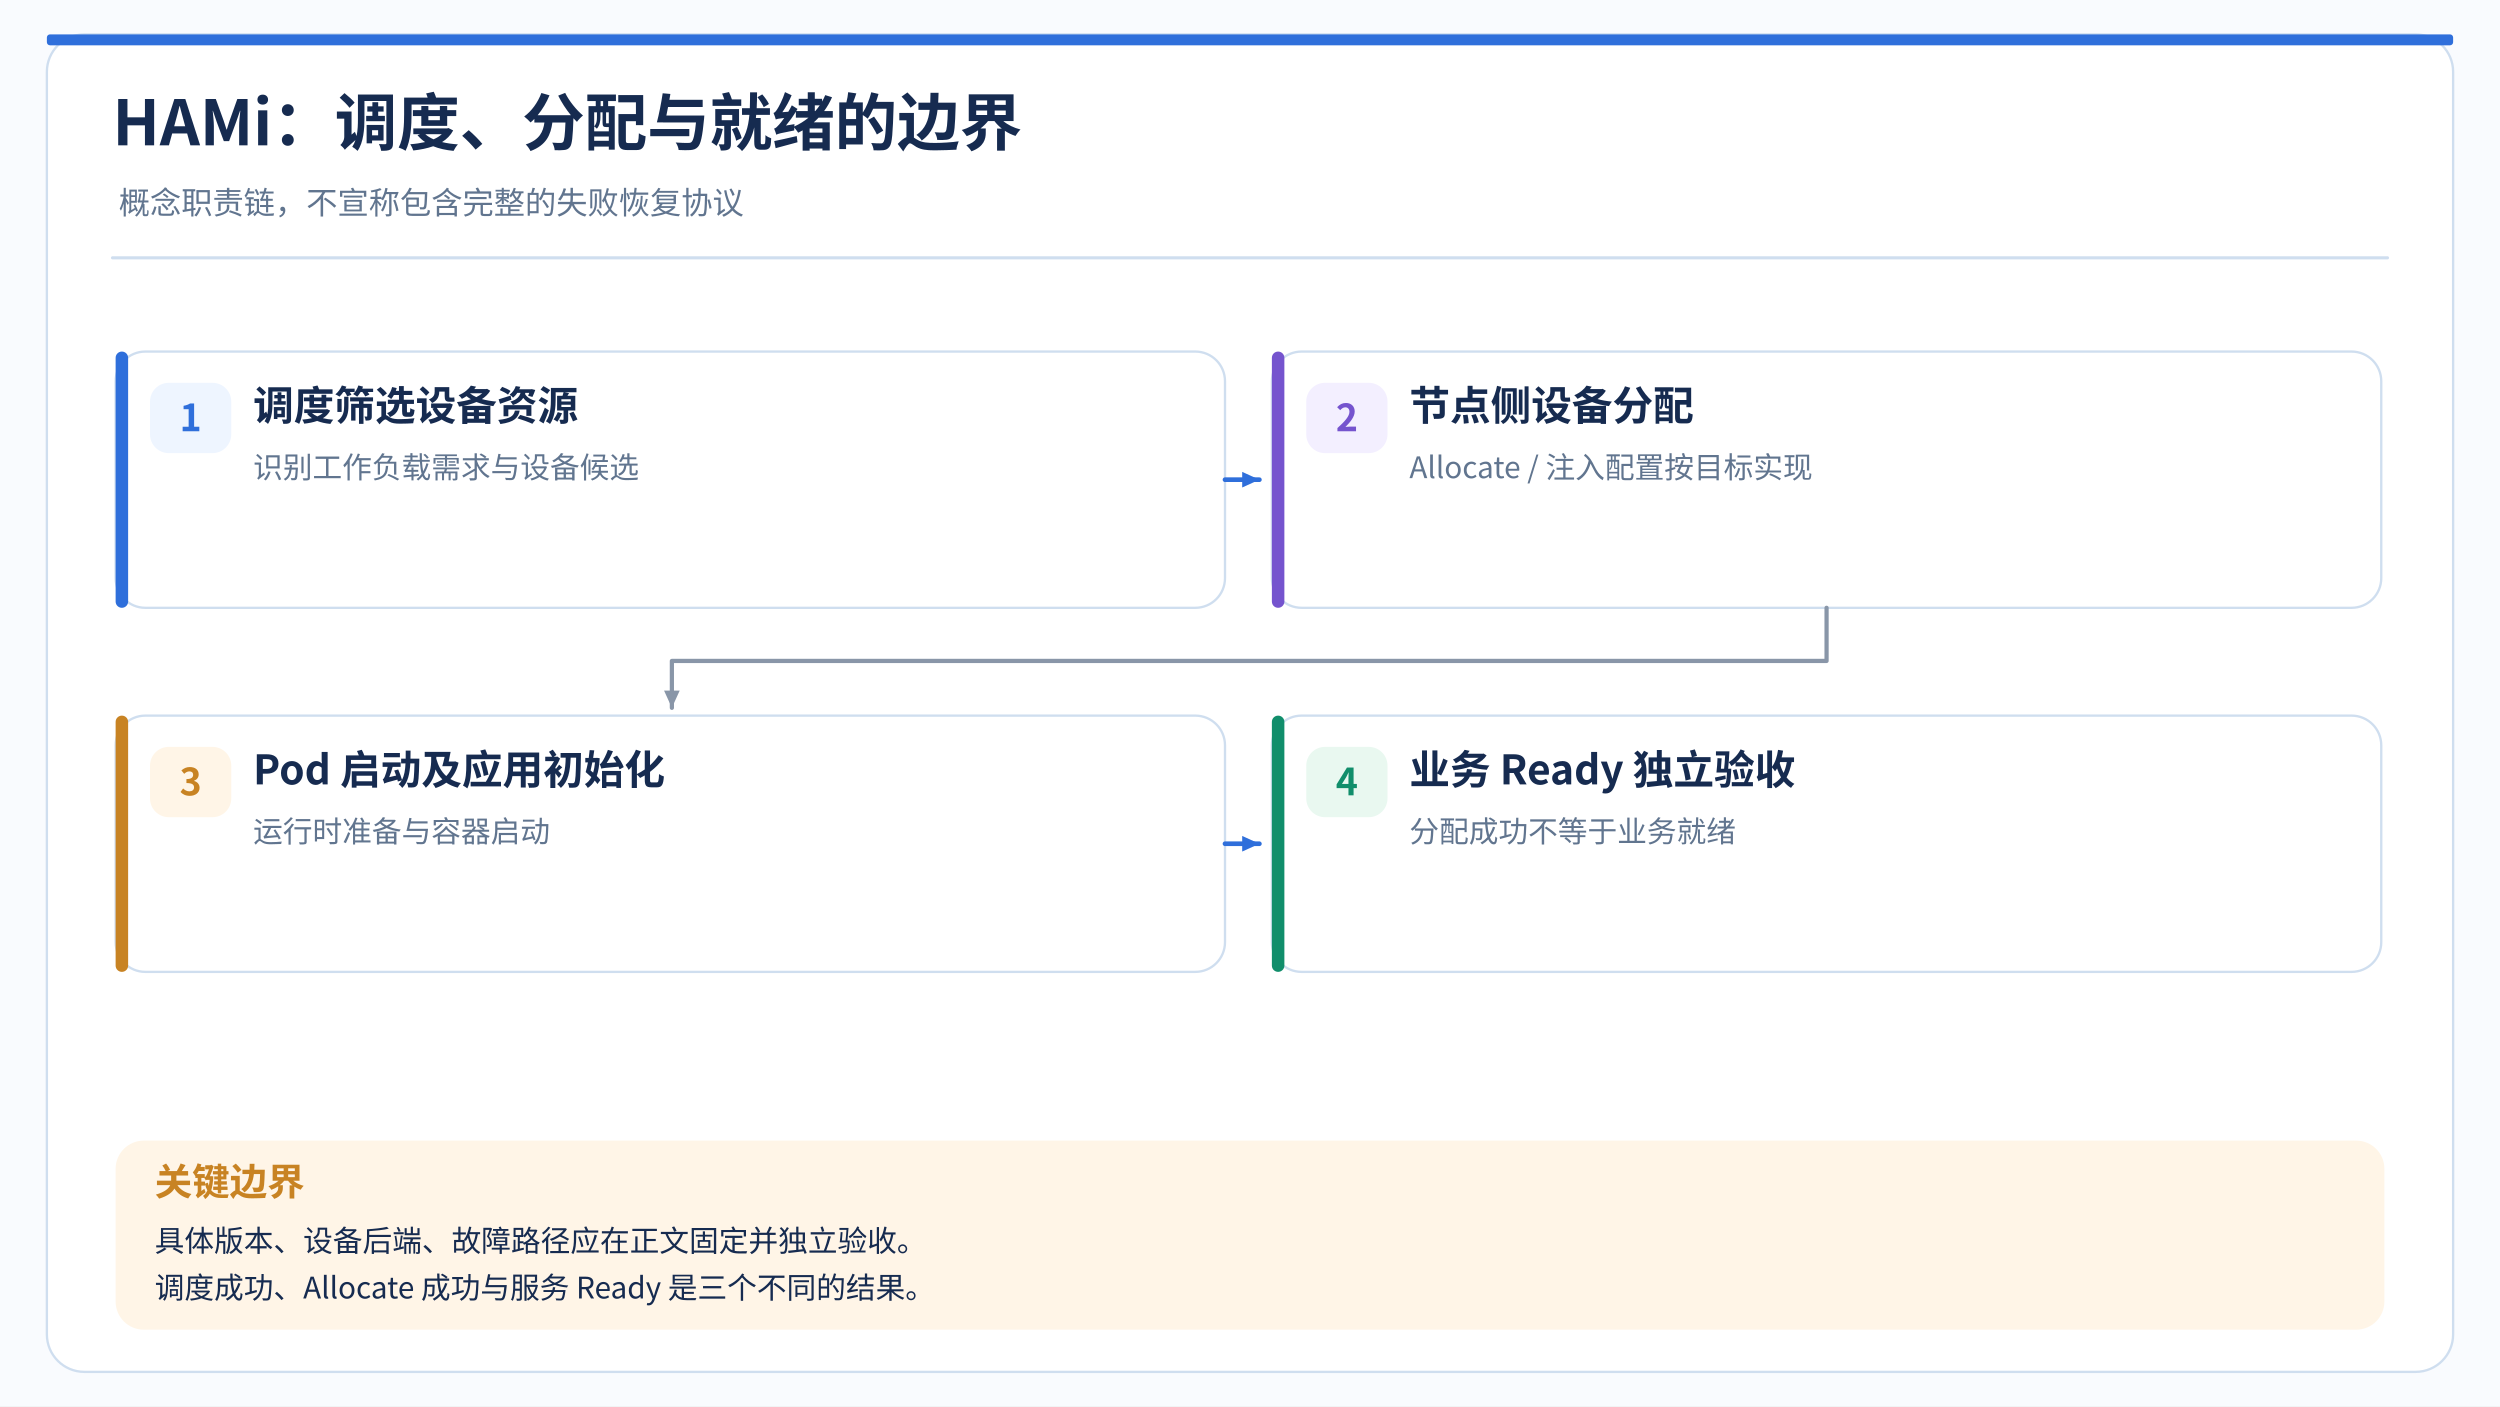
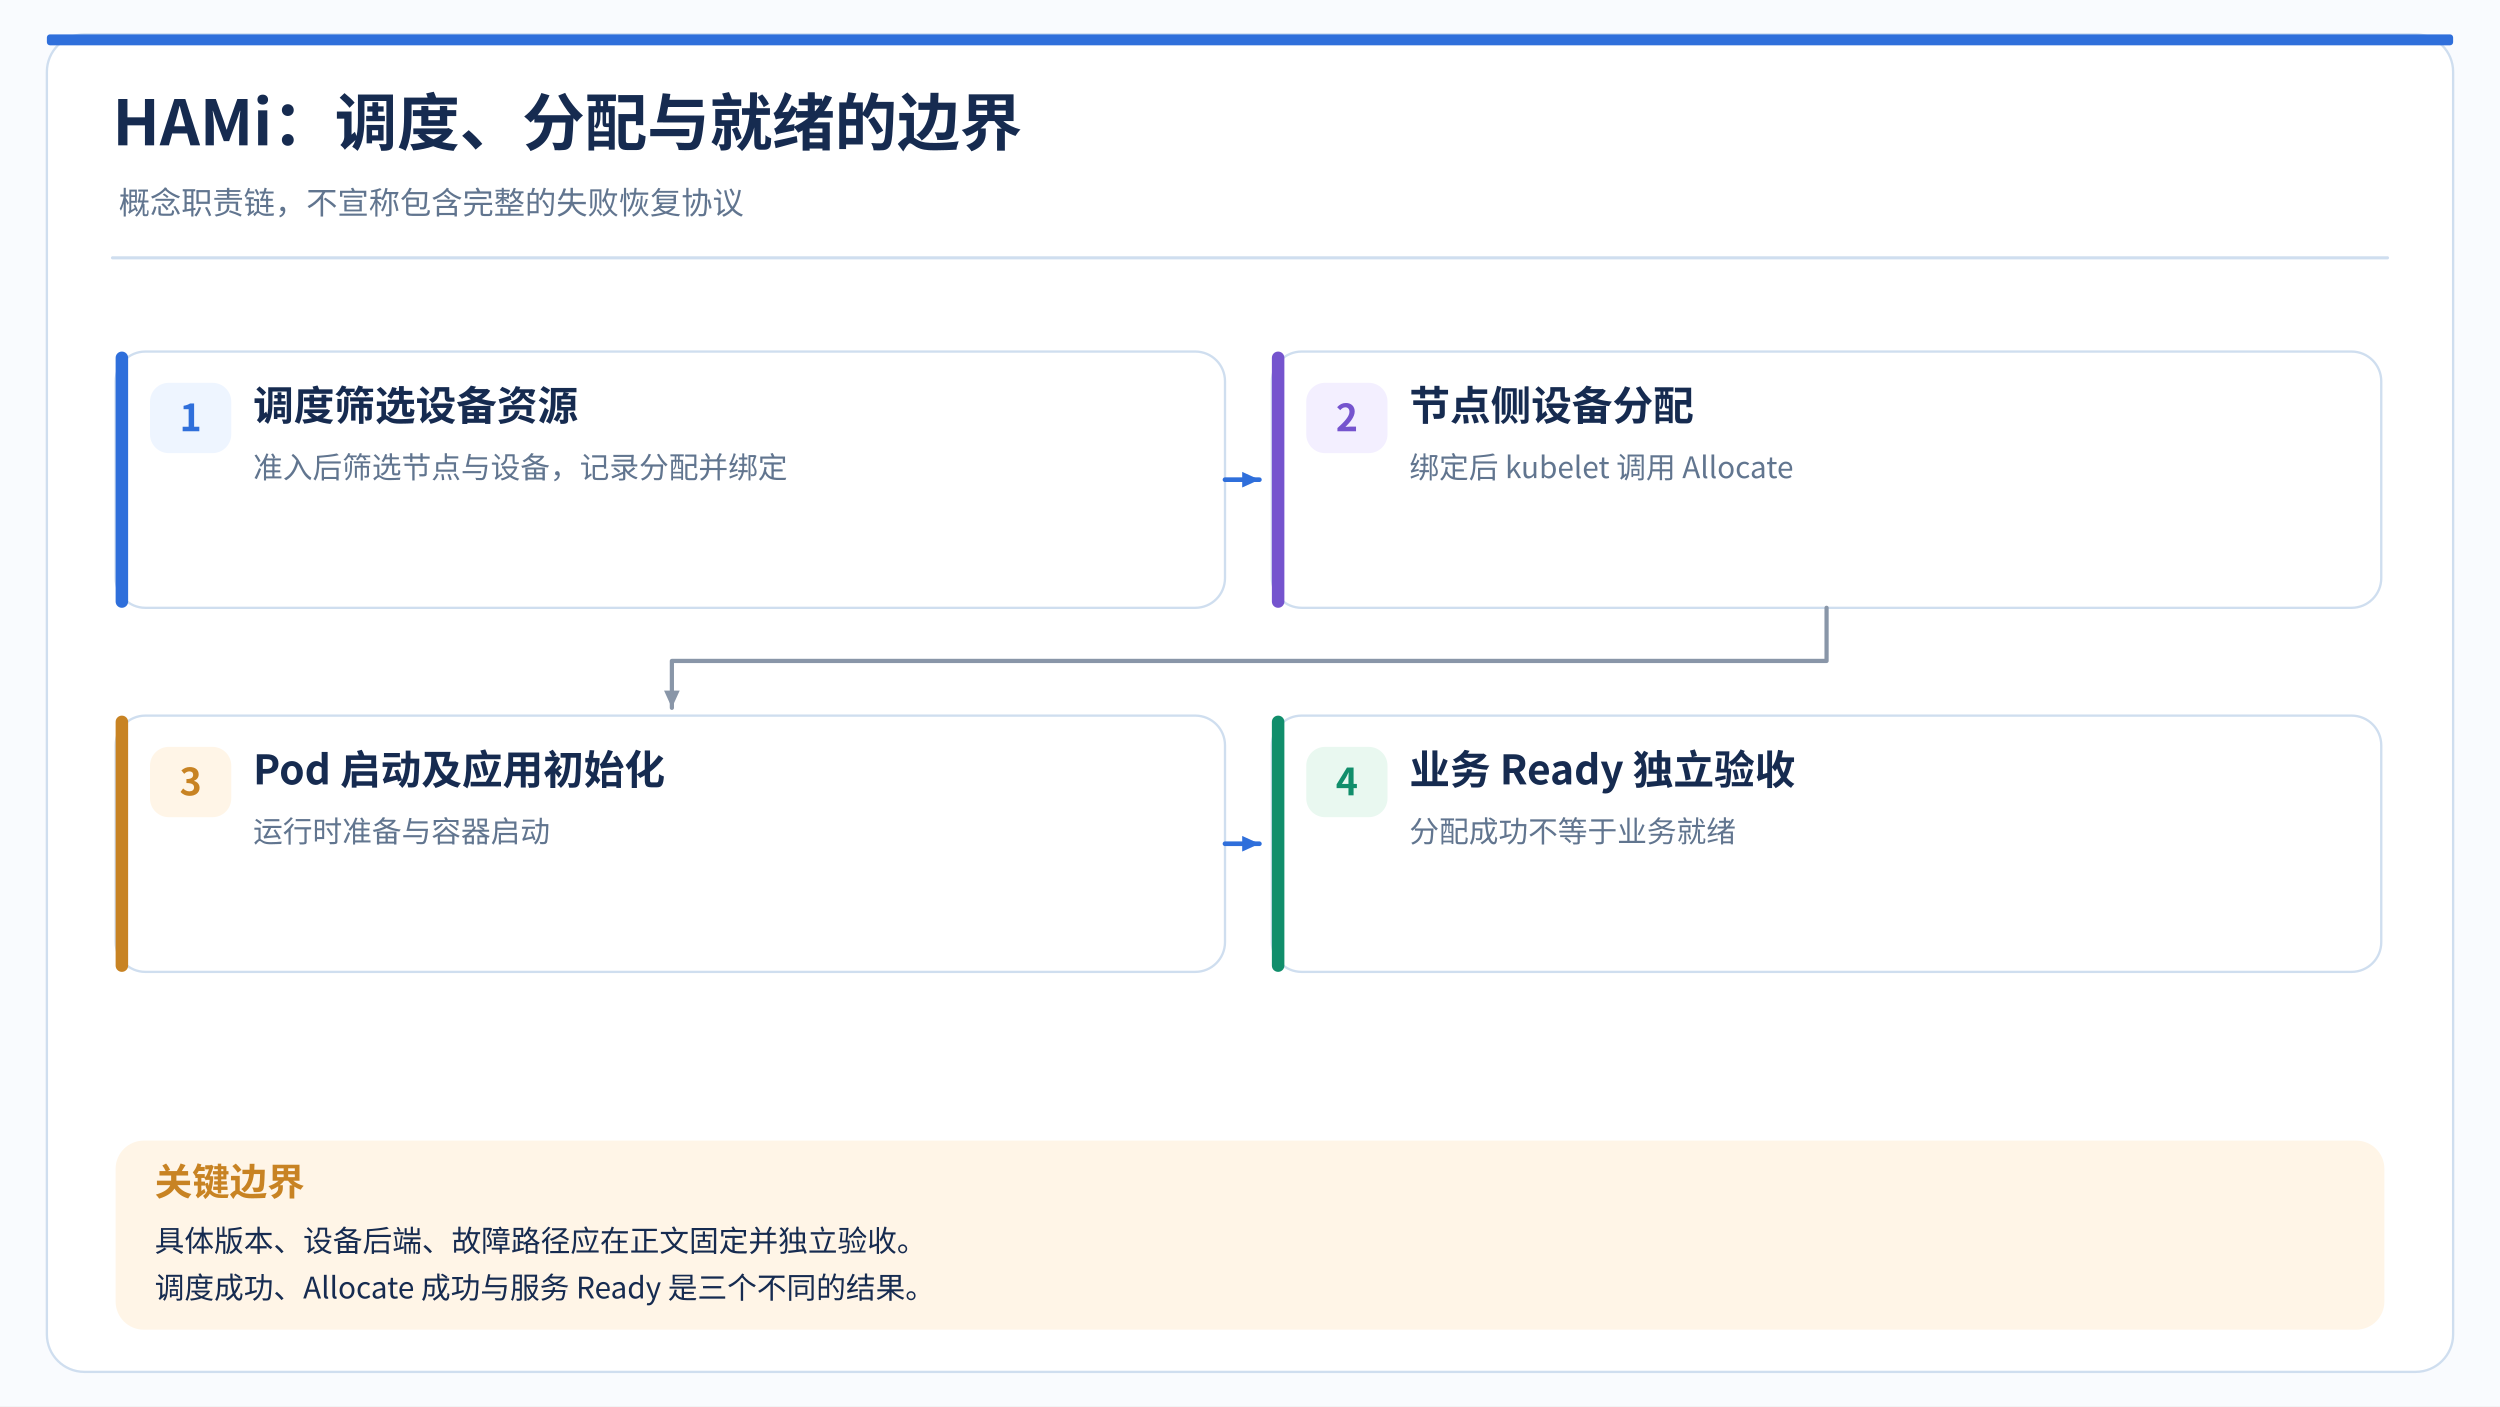
<svg xmlns="http://www.w3.org/2000/svg" baseProfile="full" height="900" version="1.1" viewBox="0 0 1600 900" width="1600">
  <defs />
  <rect fill="#F9FBFE" height="900" rx="0" ry="0" stroke="none" stroke-width="1.5" width="1600" x="0" y="0" />
  <rect fill="#FFFFFF" height="856" rx="24" ry="24" stroke="#CFDEEF" stroke-width="1.5" width="1540" x="30" y="22" />
  <rect fill="#2F6FDB" height="7" rx="2" ry="2" stroke="none" stroke-width="1.5" width="1540" x="30" y="22" />
  <text fill="#162B50" font-family="Noto Sans CJK SC" font-size="40" font-weight="bold" x="72" y="93">HAMi：调度、分配与就绪的边界</text>
  <text fill="#61758F" font-family="Noto Sans CJK SC" font-size="20" font-weight="normal" x="76" y="137">概念职责链，不宣称包含完整的失败恢复协议</text>
  <polyline fill="none" points="72,165 1528,165" stroke="#CFDEEF" stroke-linecap="round" stroke-linejoin="round" stroke-width="2" />
  <rect fill="#FFFFFF" height="164" rx="19" ry="19" stroke="#CFDEEF" stroke-width="1.5" width="710" x="74" y="225" />
  <rect fill="#2F6FDB" height="164" rx="4" ry="4" stroke="none" stroke-width="1.5" width="8" x="74" y="225" />
  <rect fill="#EEF5FF" height="45" rx="12" ry="12" stroke="none" stroke-width="1.5" width="52" x="96" y="245" />
  <text fill="#2F6FDB" font-family="Noto Sans CJK SC" font-size="24" font-weight="bold" text-anchor="middle" x="122" y="276">1</text>
  <text fill="#162B50" font-family="Noto Sans CJK SC" font-size="26" font-weight="bold" x="162" y="269">调度筛选设备资源</text>
-   <text fill="#61758F" font-family="Noto Sans CJK SC" font-size="19" font-weight="normal" x="162" y="306">识别工作负载需求与设备候选</text>
+   <text fill="#61758F" font-family="Noto Sans CJK SC" font-size="19" font-weight="normal" x="162" y="306">准入后筛选节点与设备，记录分配并绑定</text>
  <rect fill="#FFFFFF" height="164" rx="19" ry="19" stroke="#CFDEEF" stroke-width="1.5" width="710" x="814" y="225" />
  <rect fill="#7554CE" height="164" rx="4" ry="4" stroke="none" stroke-width="1.5" width="8" x="814" y="225" />
  <rect fill="#F3EFFF" height="45" rx="12" ry="12" stroke="none" stroke-width="1.5" width="52" x="836" y="245" />
  <text fill="#7554CE" font-family="Noto Sans CJK SC" font-size="24" font-weight="bold" text-anchor="middle" x="862" y="276">2</text>
  <text fill="#162B50" font-family="Noto Sans CJK SC" font-size="26" font-weight="bold" x="902" y="269">节点侧设备分配</text>
-   <text fill="#61758F" font-family="Noto Sans CJK SC" font-size="19" font-weight="normal" x="902" y="306">Allocate / 注入配置按目标实现</text>
+   <text fill="#61758F" font-family="Noto Sans CJK SC" font-size="19" font-weight="normal" x="902" y="306">绑定后 kubelet 调用 Allocate</text>
  <rect fill="#FFFFFF" height="164" rx="19" ry="19" stroke="#CFDEEF" stroke-width="1.5" width="710" x="74" y="458" />
  <rect fill="#C88323" height="164" rx="4" ry="4" stroke="none" stroke-width="1.5" width="8" x="74" y="458" />
  <rect fill="#FFF5E7" height="45" rx="12" ry="12" stroke="none" stroke-width="1.5" width="52" x="96" y="478" />
  <text fill="#C88323" font-family="Noto Sans CJK SC" font-size="24" font-weight="bold" text-anchor="middle" x="122" y="509">3</text>
  <text fill="#162B50" font-family="Noto Sans CJK SC" font-size="26" font-weight="bold" x="162" y="502">Pod 启动及应用初始化</text>
  <text fill="#61758F" font-family="Noto Sans CJK SC" font-size="19" font-weight="normal" x="162" y="539">运行时准备与容器启动</text>
  <rect fill="#FFFFFF" height="164" rx="19" ry="19" stroke="#CFDEEF" stroke-width="1.5" width="710" x="814" y="458" />
  <rect fill="#118E6B" height="164" rx="4" ry="4" stroke="none" stroke-width="1.5" width="8" x="814" y="458" />
  <rect fill="#E9F8F0" height="45" rx="12" ry="12" stroke="none" stroke-width="1.5" width="52" x="836" y="478" />
  <text fill="#118E6B" font-family="Noto Sans CJK SC" font-size="24" font-weight="bold" text-anchor="middle" x="862" y="509">4</text>
  <text fill="#162B50" font-family="Noto Sans CJK SC" font-size="26" font-weight="bold" x="902" y="502">业务 Ready 独立验收</text>
  <text fill="#61758F" font-family="Noto Sans CJK SC" font-size="19" font-weight="normal" x="902" y="539">分配成功不等于业务就绪</text>
  <polyline fill="none" points="784,307 806,307" stroke="#2F6FDB" stroke-linecap="round" stroke-linejoin="round" stroke-width="3" />
  <polygon fill="#2F6FDB" points="806,307 795.0,302.0 795.0,312.0" />
  <polyline fill="none" points="1169,389 1169,423 430,423 430,453" stroke="#8996A8" stroke-linecap="round" stroke-linejoin="round" stroke-width="2.7" />
  <polygon fill="#8996A8" points="430,453 435.0,442.0 425.0,442.0" />
  <polyline fill="none" points="784,540 806,540" stroke="#2F6FDB" stroke-linecap="round" stroke-linejoin="round" stroke-width="3" />
  <polygon fill="#2F6FDB" points="806,540 795.0,535.0 795.0,545.0" />
  <rect fill="#FFF5E7" height="121" rx="18" ry="18" stroke="none" stroke-width="1.5" width="1452" x="74" y="730" />
  <text fill="#C88323" font-family="Noto Sans CJK SC" font-size="24" font-weight="bold" x="99" y="765">关键边界</text>
  <text fill="#162B50" font-family="Noto Sans CJK SC" font-size="19" font-weight="normal" x="99" y="801">具体版本、设备后端、故障路径应在正文固定并独立验收。</text>
  <text fill="#162B50" font-family="Noto Sans CJK SC" font-size="19" font-weight="normal" x="99" y="831">调度成功、Allocate 成功与服务 Ready 是三个不同的结果。</text>
</svg>
